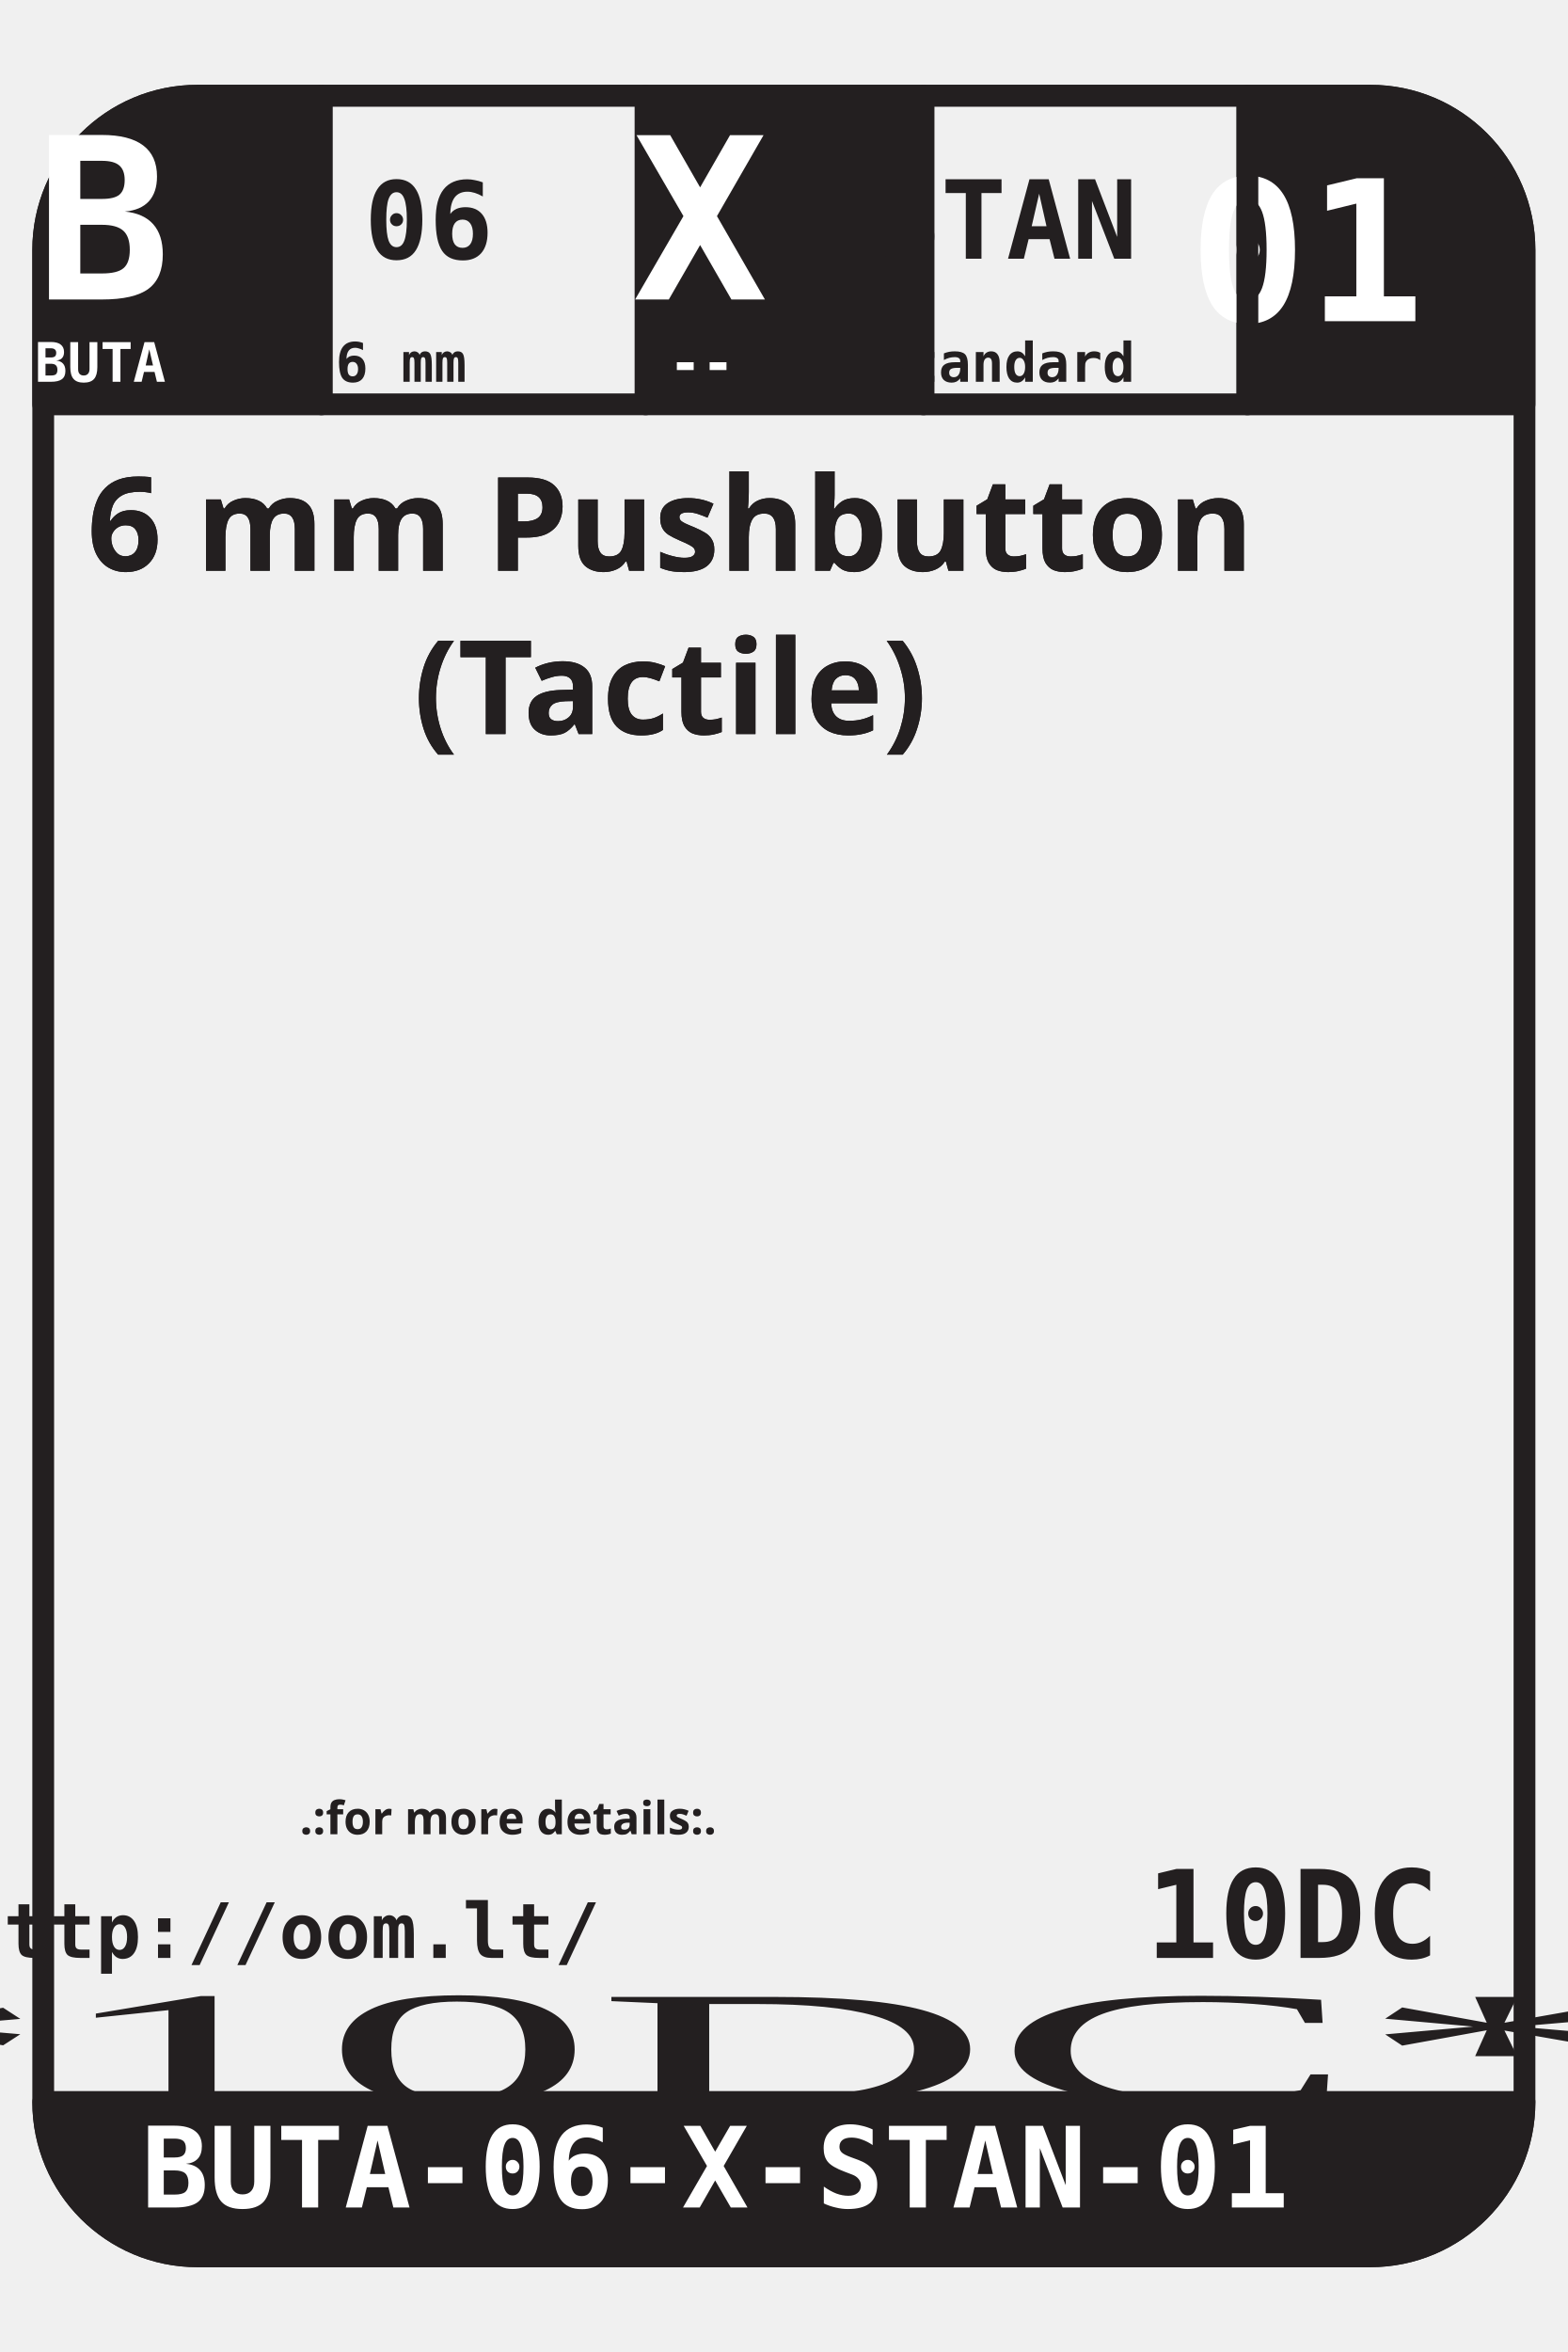
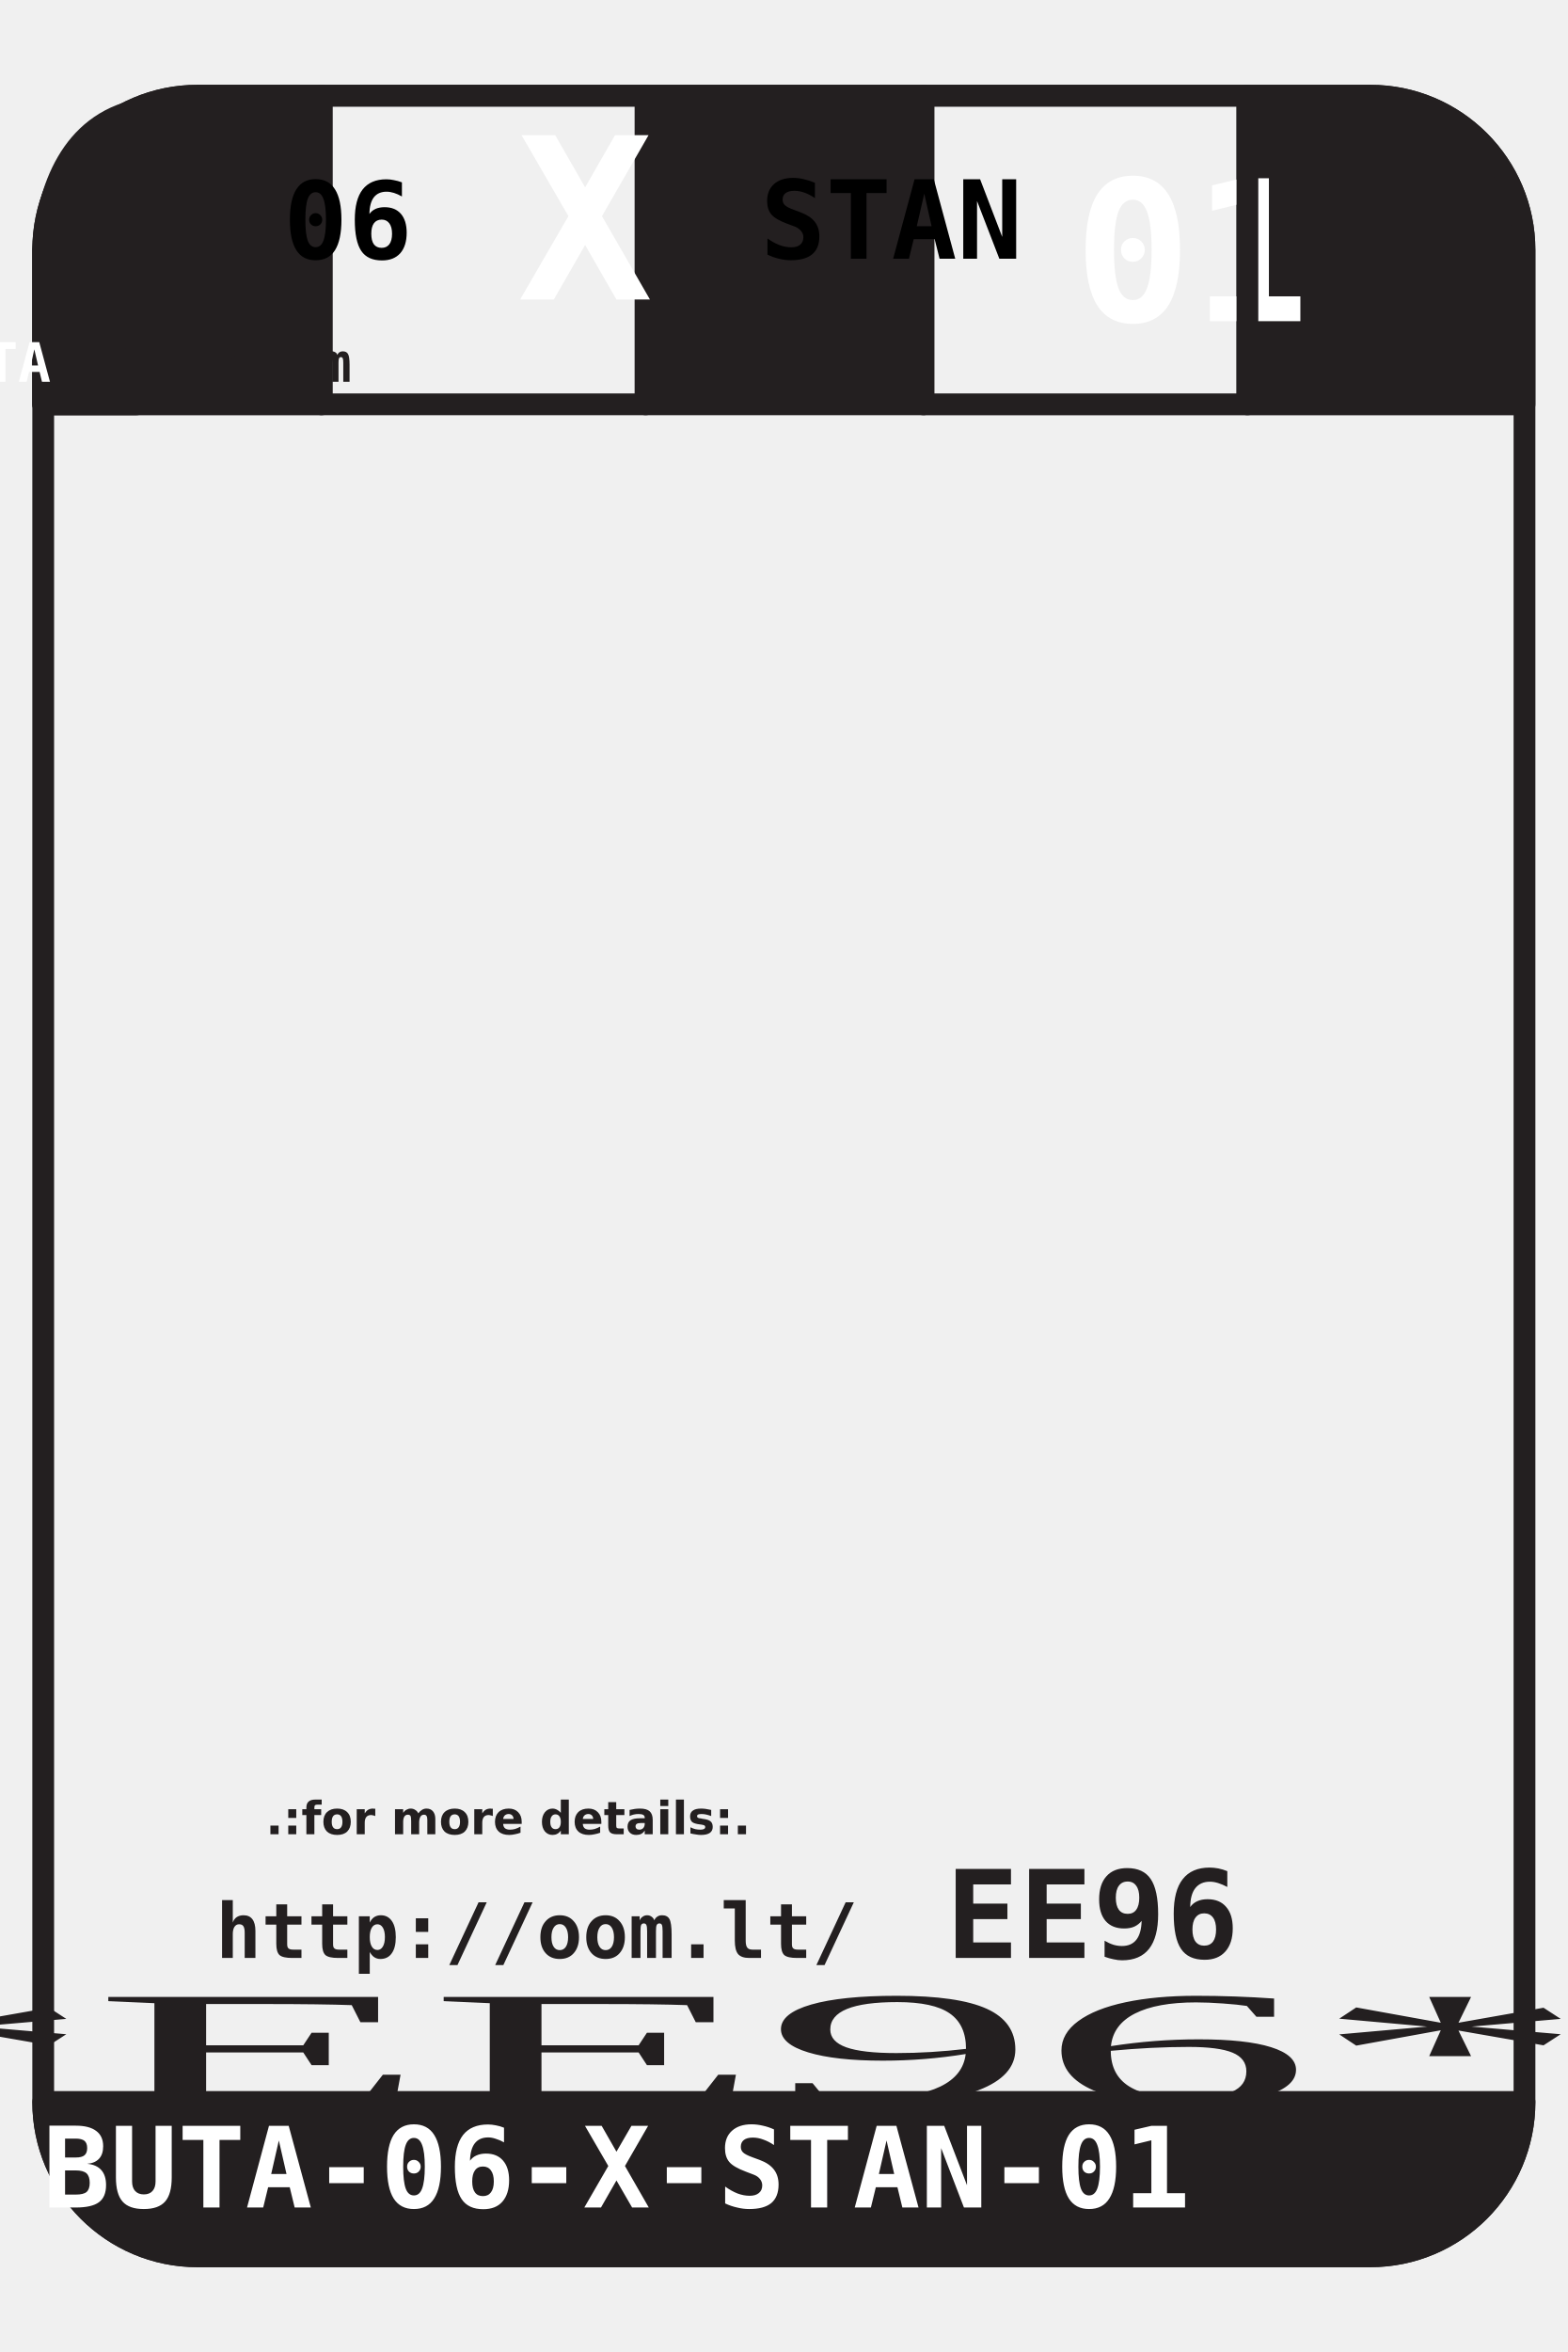
- <svg xmlns="http://www.w3.org/2000/svg" xmlns:xlink="http://www.w3.org/1999/xlink" id="svg3419" version="1.1" width="180" height="270" xml:space="preserve">
+ <svg xmlns="http://www.w3.org/2000/svg" id="svg3419" version="1.1" width="180" height="270" xml:space="preserve">
  <defs id="defs3423" />
  <g id="g3427" transform="matrix(1.25,0,0,-1.25,0,270)">
    <path d="m 3.969,193.039 c 0,7.826 6.347,14.173 14.173,14.173 l 107.717,0 c 7.826,0 14.173,-6.347 14.173,-14.173 l 0,-170.079 c 0,-7.826 -6.347,-14.173 -14.173,-14.173 l -107.717,0 c -7.826,0 -14.173,6.347 -14.173,14.173 l 0,170.079 z" style="fill:none;stroke:#231f20;stroke-width:2;stroke-linecap:round;stroke-linejoin:round;stroke-miterlimit:22.926;stroke-opacity:1;stroke-dasharray:none" id="path3429" />
-     <text transform="scale(1,-1)" id="text3431" x="72.076" y="-163.586" style="text-align:center;text-anchor:middle">
-       <tspan style="font-size:12px;font-variant:normal;font-weight:bold;text-align:center;writing-mode:lr-tb;text-anchor:middle;fill:#231f20;fill-opacity:1;fill-rule:nonzero;stroke:none;font-family:Helvetica LT;-inkscape-font-specification:Helvetica LT Bold" x="72.076" y="-163.586" id="tspan3433">6 mm Pushbutton</tspan>
-       <tspan style="font-size:12px;font-variant:normal;font-weight:bold;text-align:center;writing-mode:lr-tb;text-anchor:middle;fill:#231f20;fill-opacity:1;fill-rule:nonzero;stroke:none;font-family:Helvetica LT;-inkscape-font-specification:Helvetica LT Bold" x="72.076" y="-148.586" id="tspan3435">(Tactile)</tspan>
-       <tspan style="font-size:12px;font-variant:normal;font-weight:bold;text-align:center;writing-mode:lr-tb;text-anchor:middle;fill:#231f20;fill-opacity:1;fill-rule:nonzero;stroke:none;font-family:Helvetica LT;-inkscape-font-specification:Helvetica LT Bold" x="72.076" y="-133.586" id="tspan3437" />
-     </text>
    <text transform="scale(1,-1)" id="text3439" x="71.998" y="-326.037" style="text-align:center;text-anchor:middle">
-       <tspan style="font-size:6px;font-variant:normal;font-weight:bold;text-align:center;writing-mode:lr-tb;text-anchor:middle;fill:#231f20;fill-opacity:1;fill-rule:nonzero;stroke:none;font-family:Helvetica LT;-inkscape-font-specification:Helvetica LT Bold" id="tspan3441" y="-326.037" x="71.998">%ooPartQty</tspan>
+       <tspan style="font-size:6px;font-variant:normal;font-weight:bold;text-align:center;writing-mode:lr-tb;text-anchor:middle;fill:#231f20;fill-opacity:1;fill-rule:nonzero;stroke:none;font-family:Helvetica LT;-inkscape-font-specification:Helvetica LT Bold" id="tspan3441" y="-326.037" x="71.998" />
    </text>
    <text transform="matrix(1,0,0,-1,54.1817,47.5475)" id="text3443" x="17.943" y="0" style="text-anchor:middle;text-align:center">
-       <tspan style="font-size:4.201px;font-variant:normal;font-weight:bold;writing-mode:lr-tb;fill:#231f20;fill-opacity:1;fill-rule:nonzero;stroke:none;font-family:Helvetica LT;-inkscape-font-specification:Helvetica LT Bold;text-anchor:middle;text-align:center" x="0" y="0" id="tspan3445">.:for more details:.</tspan>
+       <tspan style="font-size:4.201px;font-variant:normal;font-weight:bold;writing-mode:lr-tb;fill:#231f20;fill-opacity:1;fill-rule:nonzero;stroke:none;font-family:DejaVu Sans;-inkscape-font-specification:DejaVu Sans Bold;text-anchor:middle;text-align:center;font-style:normal;font-stretch:normal" x="0" y="0" id="tspan3445">.:for more details:.</tspan>
    </text>
-     <text transform="matrix(1,0,0,-1,33.1279,36.1913)" id="text3447" x="26.514" y="0" style="text-anchor:middle;text-align:center">
-       <tspan style="font-size:7.001px;font-variant:normal;font-weight:bold;writing-mode:lr-tb;fill:#231f20;fill-opacity:1;fill-rule:nonzero;stroke:none;font-family:Consolas;-inkscape-font-specification:Consolas Bold;text-anchor:middle;text-align:center" x="0" y="0" id="tspan3449">http://oom.lt/</tspan>
+     <text transform="scale(1,-1)" id="text3447" x="56.807" y="-36.191" style="text-align:center;text-anchor:middle">
+       <tspan style="font-size:7.001px;font-style:normal;font-variant:normal;font-weight:bold;font-stretch:normal;text-align:center;writing-mode:lr-tb;text-anchor:middle;fill:#231f20;fill-opacity:1;fill-rule:nonzero;stroke:none;font-family:DejaVu Sans Mono;-inkscape-font-specification:DejaVu Sans Mono Bold" x="56.807" y="-36.191" id="tspan3449">http://oom.lt/</tspan>
    </text>
    <text transform="scale(1,-1)" id="text3451" x="86.863" y="-36.191" style="text-align:start;text-anchor:start">
-       <tspan style="font-size:11.202px;font-variant:normal;font-weight:bold;text-align:start;writing-mode:lr-tb;text-anchor:start;fill:#231f20;fill-opacity:1;fill-rule:nonzero;stroke:none;font-family:Consolas;-inkscape-font-specification:Consolas Bold" x="105.222" y="-36.191" id="tspan3453">10DC</tspan>
+       <tspan style="font-size:11.202px;font-variant:normal;font-weight:bold;text-align:start;writing-mode:lr-tb;text-anchor:start;fill:#231f20;fill-opacity:1;fill-rule:nonzero;stroke:none;font-family:DejaVu Sans Mono;-inkscape-font-specification:DejaVu Sans Mono Bold;font-style:normal;font-stretch:normal" x="86.863" y="-36.191" id="tspan3453">EE96</tspan>
    </text>
    <text transform="matrix(1,0,0,-0.2937634,14.7144,22.9039)" id="text3455" x="57.305" y="0" style="text-align:center;text-anchor:middle">
-       <tspan style="font-size:50.435px;font-variant:normal;font-weight:normal;text-align:center;writing-mode:lr-tb;text-anchor:middle;fill:#231f20;fill-opacity:1;fill-rule:nonzero;stroke:none;font-family:Free 3 of 9 Extended;-inkscape-font-specification:Free3of9Extended" x="57.305" y="0" id="tspan3457">*10DC*</tspan>
+       <tspan style="font-size:50.435px;font-variant:normal;font-weight:normal;text-align:center;writing-mode:lr-tb;text-anchor:middle;fill:#231f20;fill-opacity:1;fill-rule:nonzero;stroke:none;font-family:Free 3 of 9 Extended;-inkscape-font-specification:Free3of9Extended" x="57.305" y="0" id="tspan3457">*EE96*</tspan>
    </text>
    <path d="m 29.541,178.866 0,28.346 -11.4,0 c -7.826,0 -14.173,-6.347 -14.173,-14.173 l 0,-14.173 25.573,0 z" style="fill:#231f20;fill-opacity:1;fill-rule:evenodd;stroke:#231f20;stroke-width:2;stroke-linecap:round;stroke-linejoin:round;stroke-miterlimit:22.926;stroke-opacity:1;stroke-dasharray:none" id="path3593" />
    <path d="m 140.031,193.039 c 0,7.826 -6.347,14.173 -14.173,14.173 l -11.277,0 0,-28.346 25.451,0 0,14.173 z" style="fill:#231f20;fill-opacity:1;fill-rule:evenodd;stroke:#231f20;stroke-width:2;stroke-linecap:round;stroke-linejoin:round;stroke-miterlimit:22.926;stroke-opacity:1;stroke-dasharray:none" id="path3595" />
    <path d="m 59.305,207.213 25.512,0 0,-28.346 -25.512,0 0,28.346 z" style="fill:#231f20;fill-opacity:1;fill-rule:evenodd;stroke:#231f20;stroke-width:2;stroke-linecap:round;stroke-linejoin:round;stroke-miterlimit:22.926;stroke-opacity:1;stroke-dasharray:none" id="path3597" />
-     <text transform="scale(1,-1)" id="text3599" x="16.703" y="-180.937" style="text-align:center;text-anchor:middle;fill:#ffffff">
-       <tspan style="font-size:5px;font-variant:normal;font-weight:bold;text-align:center;writing-mode:lr-tb;text-anchor:middle;fill:#ffffff;fill-opacity:1;fill-rule:nonzero;stroke:none;font-family:Consolas;-inkscape-font-specification:Consolas Bold" x="16.703" y="-180.937" id="tspan3601">BUTA</tspan>
-     </text>
-     <text transform="scale(1,-1)" id="text3603" x="127.539" y="-186.501" style="text-align:center;text-anchor:middle;fill:#ffffff">
-       <tspan style="font-size:18px;font-variant:normal;font-weight:bold;text-align:center;writing-mode:lr-tb;text-anchor:middle;fill:#ffffff;fill-opacity:1;fill-rule:nonzero;stroke:none;font-family:Consolas;-inkscape-font-specification:Consolas Bold" x="127.539" y="-186.501" id="tspan3605">01</tspan>
+     <text transform="scale(1,-1)" id="text3603" x="127.539" y="-186.501" style="font-style:normal;font-variant:normal;font-weight:bold;font-stretch:normal;text-align:center;text-anchor:middle;fill:#ffffff;font-family:DejaVu Sans Mono;-inkscape-font-specification:DejaVu Sans Mono Bold">
+       <tspan style="font-size:18px;font-style:normal;font-variant:normal;font-weight:bold;font-stretch:normal;text-align:center;writing-mode:lr-tb;text-anchor:middle;fill:#ffffff;fill-opacity:1;fill-rule:nonzero;stroke:none;font-family:DejaVu Sans Mono;-inkscape-font-specification:DejaVu Sans Mono Bold" x="127.539" y="-186.501" id="tspan3605">01</tspan>
    </text>
    <path d="m 29.541,207.213 29.764,0 0,-28.346 -29.764,0 0,28.346 z" style="fill:none;stroke:#231f20;stroke-width:2;stroke-linecap:round;stroke-linejoin:round;stroke-miterlimit:22.926;stroke-opacity:1;stroke-dasharray:none" id="path3607" />
    <path d="m 84.817,207.212 29.764,0 0,-28.346 -29.764,0 0,28.346 z" style="fill:none;stroke:#231f20;stroke-width:2;stroke-linecap:round;stroke-linejoin:round;stroke-miterlimit:22.926;stroke-opacity:1;stroke-dasharray:none" id="path3609" />
-     <text transform="scale(1,-1)" id="text3611" x="44.674" y="-192.239" style="font-size:8.444px;text-align:center;text-anchor:middle">
-       <tspan style="font-size:9.851px;font-variant:normal;font-weight:bold;text-align:center;writing-mode:lr-tb;text-anchor:middle;fill:#231f20;fill-opacity:1;fill-rule:nonzero;stroke:none;font-family:Consolas;-inkscape-font-specification:Consolas Bold" x="44.674" y="-192.239" id="tspan3613">06</tspan>
+     <text transform="scale(1,-1)" id="text3611" x="44.674" y="-192.239" style="font-size:8.444px;font-style:normal;font-variant:normal;font-weight:bold;font-stretch:normal;text-align:center;text-anchor:middle;fill:#000000;font-family:DejaVu Sans Mono;-inkscape-font-specification:DejaVu Sans Mono Bold">
+       <tspan style="font-size:9.851px;font-style:normal;font-variant:normal;font-weight:bold;font-stretch:normal;text-align:center;writing-mode:lr-tb;text-anchor:middle;fill:#000000;fill-opacity:1;fill-rule:nonzero;stroke:none;font-family:DejaVu Sans Mono;-inkscape-font-specification:DejaVu Sans Mono Bold" x="44.674" y="-192.239" id="tspan3613">06</tspan>
    </text>
-     <text transform="scale(1,-1)" id="text3615" x="99.941" y="-192.241" style="text-align:center;text-anchor:middle">
-       <tspan style="font-size:10px;font-variant:normal;font-weight:bold;text-align:center;writing-mode:lr-tb;text-anchor:middle;fill:#231f20;fill-opacity:1;fill-rule:nonzero;stroke:none;font-family:Consolas;-inkscape-font-specification:Consolas Bold" x="99.941" y="-192.241" id="tspan3617">STAN</tspan>
+     <text transform="scale(1,-1)" id="text3615" x="99.941" y="-192.241" style="font-style:normal;font-variant:normal;font-weight:bold;font-stretch:normal;text-align:center;text-anchor:middle;fill:#000000;font-family:DejaVu Sans Mono;-inkscape-font-specification:DejaVu Sans Mono Bold">
+       <tspan style="font-size:10px;font-style:normal;font-variant:normal;font-weight:bold;font-stretch:normal;text-align:center;writing-mode:lr-tb;text-anchor:middle;fill:#000000;fill-opacity:1;fill-rule:nonzero;stroke:none;font-family:DejaVu Sans Mono;-inkscape-font-specification:DejaVu Sans Mono Bold" x="99.941" y="-192.241" id="tspan3617">STAN</tspan>
    </text>
-     <text transform="scale(1,-1)" id="text3623" x="71.95" y="-180.937" style="text-align:center;text-anchor:middle">
-       <tspan style="font-size:5px;font-variant:normal;font-weight:bold;text-align:center;writing-mode:lr-tb;text-anchor:middle;fill:#ffffff;fill-opacity:1;fill-rule:nonzero;stroke:none;font-family:Consolas;-inkscape-font-specification:Consolas Bold" x="71.95" y="-180.937" id="tspan3625">--</tspan>
+     <text transform="scale(1,-1)" id="text3623" x="71.95" y="-180.937" style="font-style:normal;font-variant:normal;font-weight:bold;font-stretch:normal;text-align:center;text-anchor:middle;fill:#ffffff;font-family:DejaVu Sans Mono;-inkscape-font-specification:DejaVu Sans Mono Bold">
+       <tspan style="font-size:5px;font-style:normal;font-variant:normal;font-weight:bold;font-stretch:normal;text-align:center;writing-mode:lr-tb;text-anchor:middle;fill:#ffffff;fill-opacity:1;fill-rule:nonzero;stroke:none;font-family:DejaVu Sans Mono;-inkscape-font-specification:DejaVu Sans Mono Bold" x="71.95" y="-180.937" id="tspan3625" />
    </text>
-     <text transform="scale(1,-1)" id="text3631" x="44.348" y="-180.937" style="text-align:center;text-anchor:middle">
-       <tspan style="font-size:5px;font-variant:normal;font-weight:bold;text-align:center;writing-mode:lr-tb;text-anchor:middle;fill:#231f20;fill-opacity:1;fill-rule:nonzero;stroke:none;font-family:Consolas;-inkscape-font-specification:Consolas Bold" x="44.348" y="-180.937" id="tspan3633">6 mm</tspan>
+     <text transform="scale(1,-1)" id="text3631" x="44.348" y="-180.937" style="font-style:normal;font-variant:normal;font-weight:bold;font-stretch:normal;text-align:center;text-anchor:middle;font-family:DejaVu Sans Mono;-inkscape-font-specification:DejaVu Sans Mono Bold">
+       <tspan style="font-size:5px;font-style:normal;font-variant:normal;font-weight:bold;font-stretch:normal;text-align:center;writing-mode:lr-tb;text-anchor:middle;fill:#231f20;fill-opacity:1;fill-rule:nonzero;stroke:none;font-family:DejaVu Sans Mono;-inkscape-font-specification:DejaVu Sans Mono Bold" x="44.348" y="-180.937" id="tspan3633">6 mm</tspan>
    </text>
-     <text transform="scale(1,-1)" id="text3619" x="21.628" y="-188.494" style="text-align:center;text-anchor:middle">
-       <tspan style="font-size:20.706px;font-variant:normal;font-weight:bold;text-align:center;writing-mode:lr-tb;text-anchor:middle;fill:#ffffff;fill-opacity:1;fill-rule:nonzero;stroke:none;font-family:Consolas;-inkscape-font-specification:Consolas Bold" x="16.967" y="-188.494" id="tspan3621">B</tspan>
+     <text transform="scale(1,-1)" id="text3619" x="247.712" y="-188.494" style="font-style:normal;font-variant:normal;font-weight:bold;font-stretch:normal;text-align:end;text-anchor:end;fill:#ffffff;font-family:DejaVu Sans Mono;-inkscape-font-specification:DejaVu Sans Mono Bold">
+       <tspan style="font-size:20.706px;font-style:normal;font-variant:normal;font-weight:bold;font-stretch:normal;text-align:end;writing-mode:lr-tb;text-anchor:end;fill:#ffffff;fill-opacity:1;fill-rule:nonzero;stroke:none;font-family:DejaVu Sans Mono;-inkscape-font-specification:DejaVu Sans Mono Bold" x="25.471" y="-188.494" id="tspan3621">BUTA</tspan>
    </text>
-     <text transform="scale(1,-1)" id="text3627" x="76.459" y="-188.494" style="text-align:center;text-anchor:middle;fill:#ffffff">
-       <tspan style="font-size:20.706px;font-variant:normal;font-weight:bold;text-align:center;writing-mode:lr-tb;text-anchor:middle;fill:#ffffff;fill-opacity:1;fill-rule:nonzero;stroke:none;font-family:Consolas;-inkscape-font-specification:Consolas Bold" x="71.808" y="-188.494" id="tspan3629">X</tspan>
+     <path id="use3031" style="fill:#231f20;fill-opacity:1;fill-rule:evenodd;stroke:#231f20;stroke-width:2;stroke-linecap:round;stroke-linejoin:round;stroke-miterlimit:22.926;stroke-opacity:1;stroke-dasharray:none" d="m 12.534,178.866 0.164,27.036 C 6.573,204.607 4.348,198.675 3.968,193.039 l 0,-14.173 z" />
+     <text transform="scale(1,-1)" id="text3627" x="76.459" y="-188.494" style="font-style:normal;font-variant:normal;font-weight:bold;font-stretch:normal;text-align:center;text-anchor:middle;fill:#ffffff;font-family:DejaVu Sans Mono;-inkscape-font-specification:DejaVu Sans Mono Bold">
+       <tspan style="font-size:20.706px;font-style:normal;font-variant:normal;font-weight:bold;font-stretch:normal;text-align:center;writing-mode:lr-tb;text-anchor:middle;fill:#ffffff;fill-opacity:1;fill-rule:nonzero;stroke:none;font-family:DejaVu Sans Mono;-inkscape-font-specification:DejaVu Sans Mono Bold" x="71.808" y="-188.494" id="tspan3629">X</tspan>
    </text>
-     <text transform="scale(1,-1)" id="text3635" x="99.728" y="-180.937" style="text-align:center;text-anchor:middle">
-       <tspan style="font-size:5px;font-variant:normal;font-weight:bold;text-align:center;writing-mode:lr-tb;text-anchor:middle;fill:#231f20;fill-opacity:1;fill-rule:nonzero;stroke:none;font-family:Consolas;-inkscape-font-specification:Consolas Bold" x="99.728" y="-180.937" id="tspan3637">Standard</tspan>
+     <text transform="scale(1,-1)" id="text3635" x="99.728" y="-180.937" style="font-style:normal;font-variant:normal;font-weight:bold;font-stretch:normal;text-align:center;text-anchor:middle;font-family:DejaVu Sans Mono;-inkscape-font-specification:DejaVu Sans Mono Bold">
+       <tspan style="font-size:5px;font-style:normal;font-variant:normal;font-weight:bold;font-stretch:normal;text-align:center;writing-mode:lr-tb;text-anchor:middle;fill:#231f20;fill-opacity:1;fill-rule:nonzero;stroke:none;font-family:DejaVu Sans Mono;-inkscape-font-specification:DejaVu Sans Mono Bold" x="99.728" y="-180.937" id="tspan3637" />
    </text>
    <path d="m 3.969,22.961 136.063,0" style="fill:none;stroke:#231f20;stroke-opacity:1;stroke-width:0.216;stroke-linecap:butt;stroke-linejoin:miter;stroke-miterlimit:22.926;stroke-dasharray:none" id="path3639" />
    <path d="m 3.969,22.961 136.063,0 0,0 c 0,-7.826 -6.347,-14.173 -14.173,-14.173 l -107.717,0 c -7.826,0 -14.173,6.347 -14.173,14.173 z" style="fill:#231f20;fill-opacity:1;fill-rule:evenodd;stroke:#231f20;stroke-opacity:1;stroke-width:2;stroke-linecap:round;stroke-linejoin:round;stroke-miterlimit:22.926;stroke-dasharray:none" id="path3641" />
-     <text transform="scale(1,-1)" id="text3643" x="72.138" y="-13.271" style="font-size:10.302px;text-align:center;text-anchor:middle">
-       <tspan style="font-size:10.302px;font-variant:normal;font-weight:bold;text-align:center;writing-mode:lr-tb;text-anchor:middle;fill:#ffffff;fill-opacity:1;fill-rule:nonzero;stroke:none;font-family:Consolas;-inkscape-font-specification:Consolas Bold" x="72.138" y="-13.271" id="tspan3645">BUTA-06-X-STAN-01</tspan>
+     <text transform="scale(1,-1)" id="text3643" x="72.138" y="-13.271" style="font-size:10.302px;text-align:center;text-anchor:middle;-inkscape-font-specification:DejaVu Sans Mono Bold;font-family:DejaVu Sans Mono;font-weight:bold;font-style:normal;font-stretch:normal;font-variant:normal">
+       <tspan style="font-size:10.302px;font-variant:normal;font-weight:bold;text-align:center;writing-mode:lr-tb;text-anchor:middle;fill:#ffffff;fill-opacity:1;fill-rule:nonzero;stroke:none;font-family:DejaVu Sans Mono;-inkscape-font-specification:DejaVu Sans Mono Bold;font-style:normal;font-stretch:normal" x="72.138" y="-13.271" id="tspan3645">BUTA-06-X-STAN-01</tspan>
    </text>
-     <text xml:space="preserve" style="font-size:40px;font-style:normal;font-weight:bold;text-align:center;line-height:125%;letter-spacing:0px;word-spacing:0px;text-anchor:middle;fill:#000000;fill-opacity:1;stroke:none;font-family:Sans;-inkscape-font-specification:Sans Bold" x="-21.572" y="54.974" id="text3647" transform="matrix(0.8,0,0,-0.8,0,216)">
+     <text xml:space="preserve" style="font-size:40px;font-style:normal;font-weight:bold;text-align:center;line-height:125%;letter-spacing:0px;word-spacing:0px;text-anchor:middle;fill:#000000;fill-opacity:1;stroke:none;font-family:DejaVu Sans Mono;-inkscape-font-specification:DejaVu Sans Mono Bold;font-stretch:normal;font-variant:normal" x="-21.572" y="54.974" id="text3647" transform="matrix(0.8,0,0,-0.8,0,216)">
      <tspan id="tspan3649" x="-16.025" y="54.974"> </tspan>
    </text>
-     <use x="0" y="0" xlink:href="#text3431" id="use3678" width="180" height="270" />
-     <text style="font-size:13.422px;text-align:center;text-anchor:middle" y="-156.772" x="72.118" id="use3682" transform="scale(1,-1)">
-       <tspan id="tspan3686" y="-156.772" x="72.118" style="font-size:13.422px;font-variant:normal;font-weight:bold;text-align:center;writing-mode:lr-tb;text-anchor:middle;fill:#231f20;fill-opacity:1;fill-rule:nonzero;stroke:none;font-family:Helvetica LT;-inkscape-font-specification:Helvetica LT Bold" />
-       <tspan id="tspan3688" y="-139.994" x="72.118" style="font-size:13.422px;font-variant:normal;font-weight:bold;text-align:center;writing-mode:lr-tb;text-anchor:middle;fill:#231f20;fill-opacity:1;fill-rule:nonzero;stroke:none;font-family:Helvetica LT;-inkscape-font-specification:Helvetica LT Bold" />
-       <tspan id="tspan3690" y="-123.217" x="72.118" style="font-size:13.422px;font-variant:normal;font-weight:bold;text-align:center;writing-mode:lr-tb;text-anchor:middle;fill:#231f20;fill-opacity:1;fill-rule:nonzero;stroke:none;font-family:Helvetica LT;-inkscape-font-specification:Helvetica LT Bold" />
+     <text transform="scale(1,-1)" id="text3599" x="16.703" y="-180.937" style="font-style:normal;font-variant:normal;font-weight:bold;font-stretch:normal;text-align:center;text-anchor:middle;fill:#ffffff;font-family:DejaVu Sans Mono;-inkscape-font-specification:DejaVu Sans Mono Bold">
+       <tspan style="font-size:5px;font-style:normal;font-variant:normal;font-weight:bold;font-stretch:normal;text-align:center;writing-mode:lr-tb;text-anchor:middle;fill:#ffffff;fill-opacity:1;fill-rule:nonzero;stroke:none;font-family:DejaVu Sans Mono;-inkscape-font-specification:DejaVu Sans Mono Bold" x="16.703" y="-180.937" id="tspan3601">BUTA</tspan>
    </text>
  </g>
</svg>
